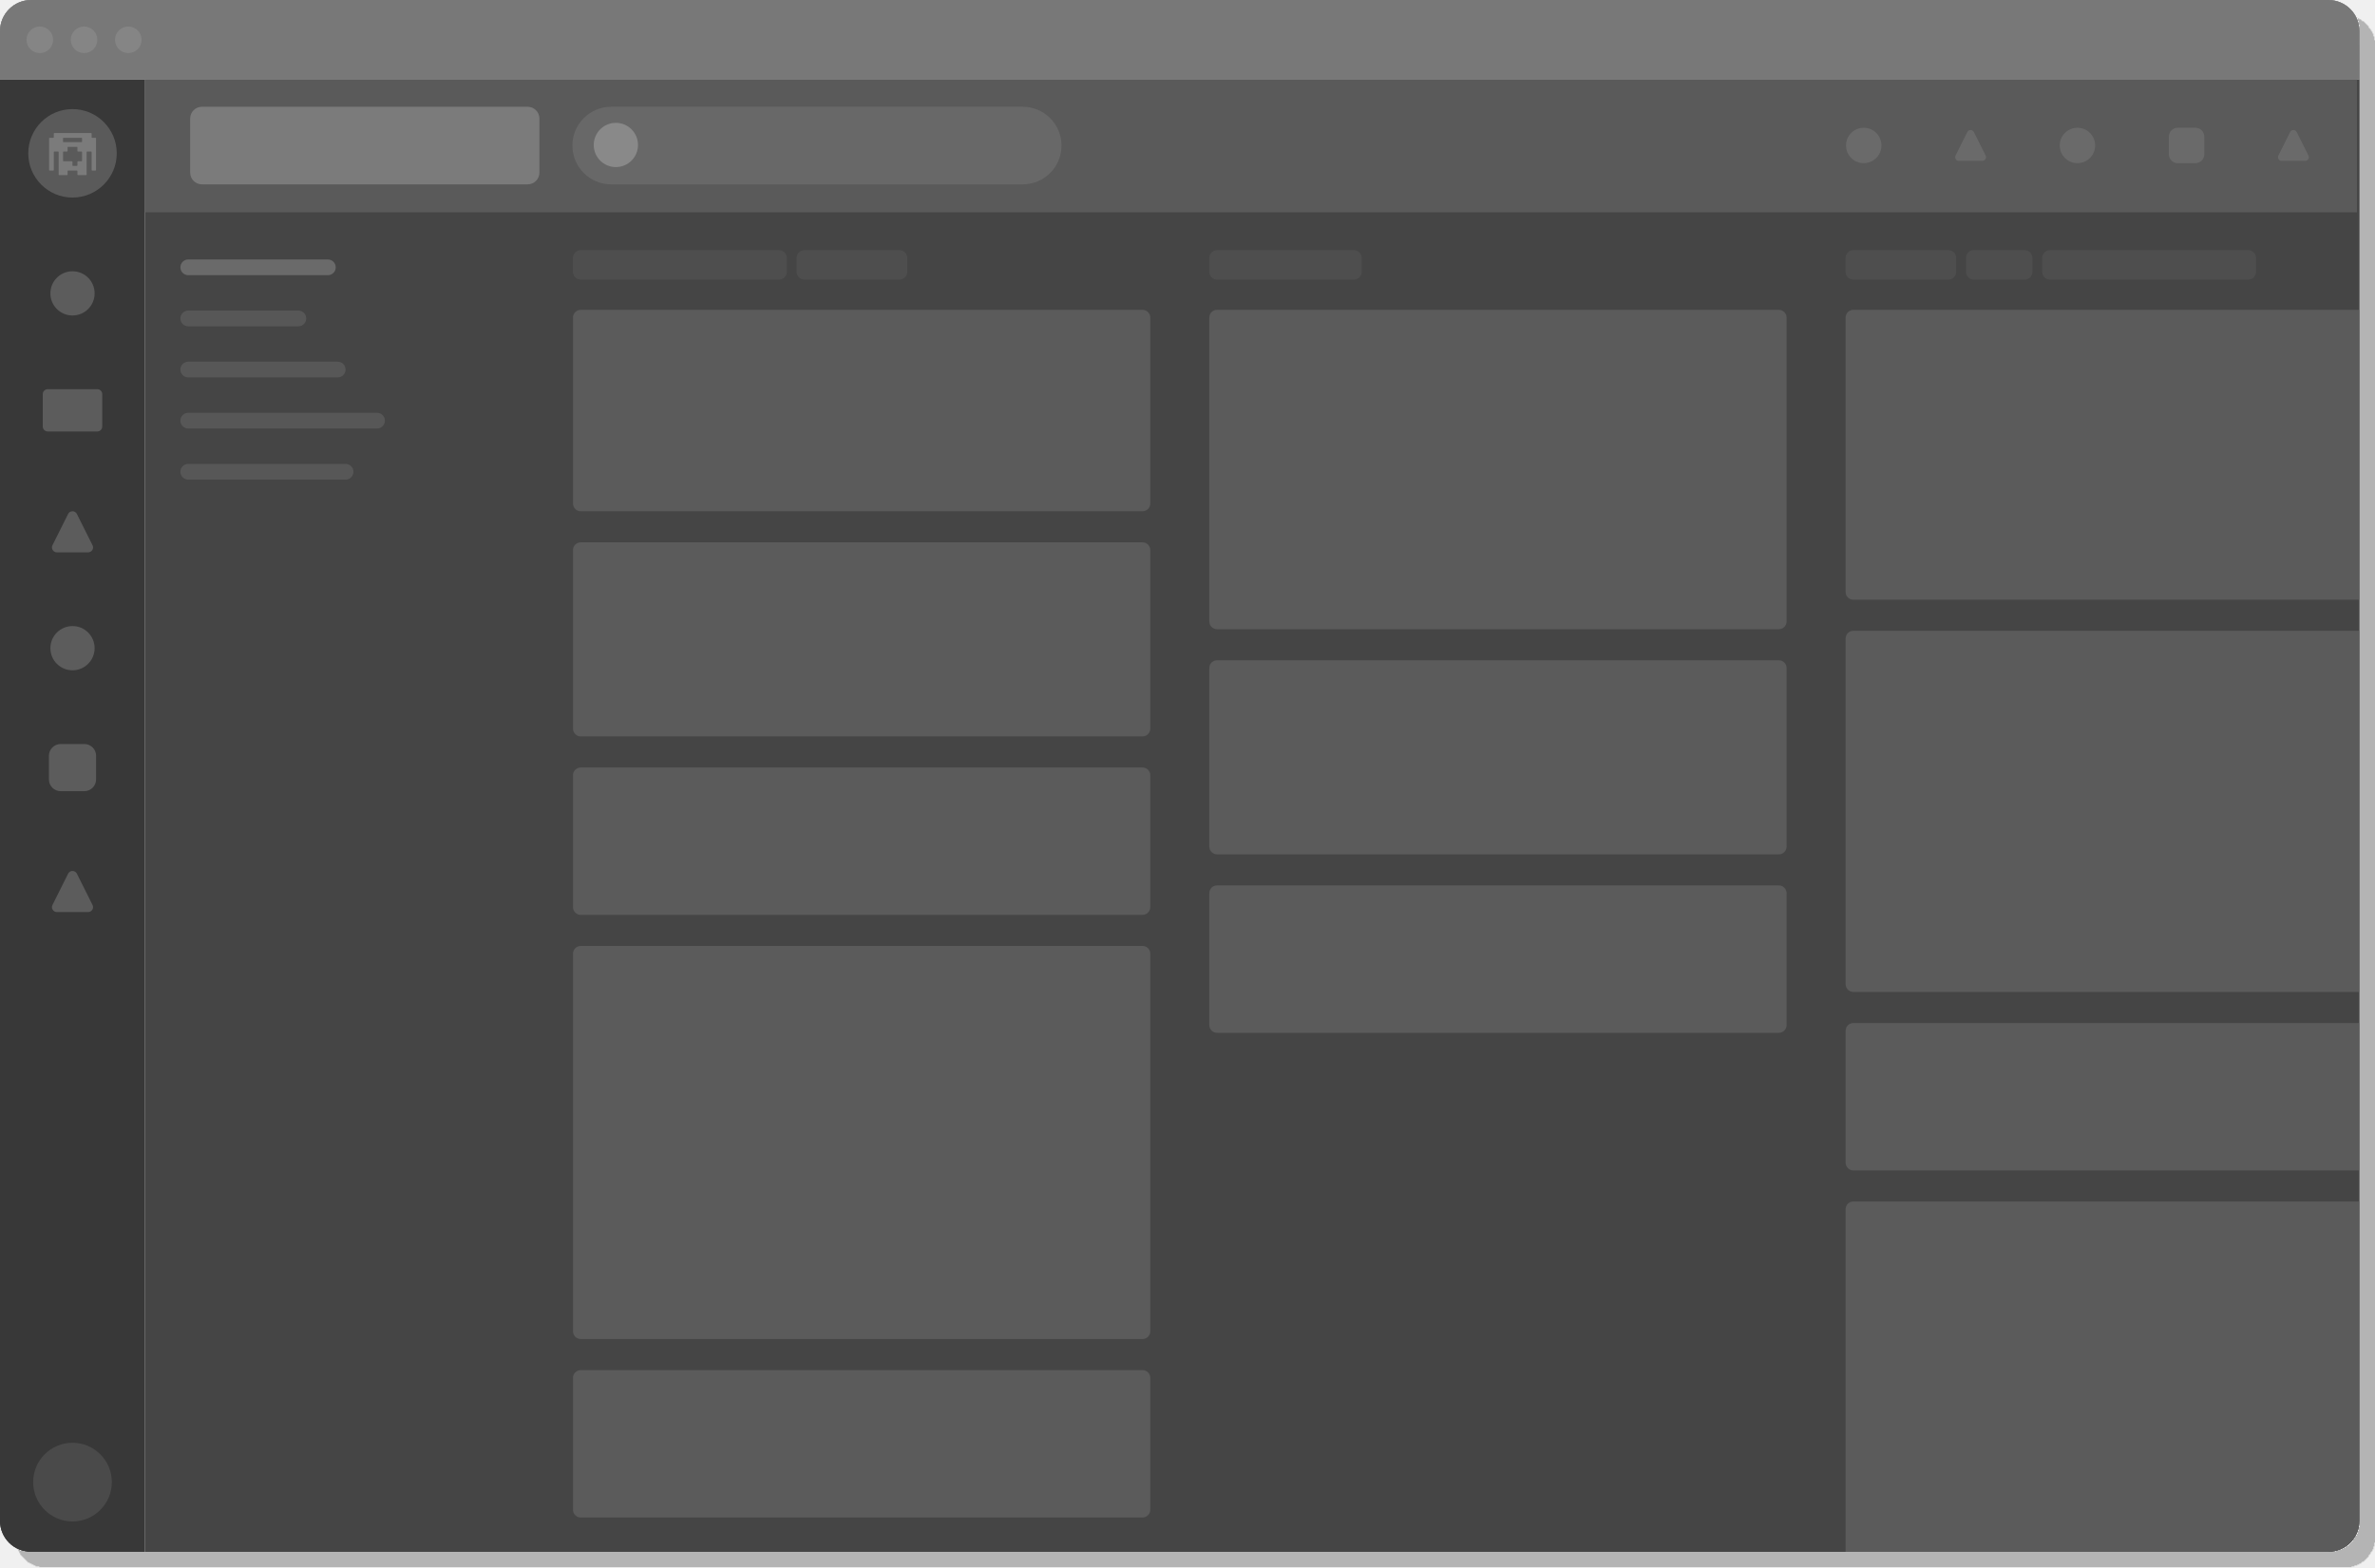
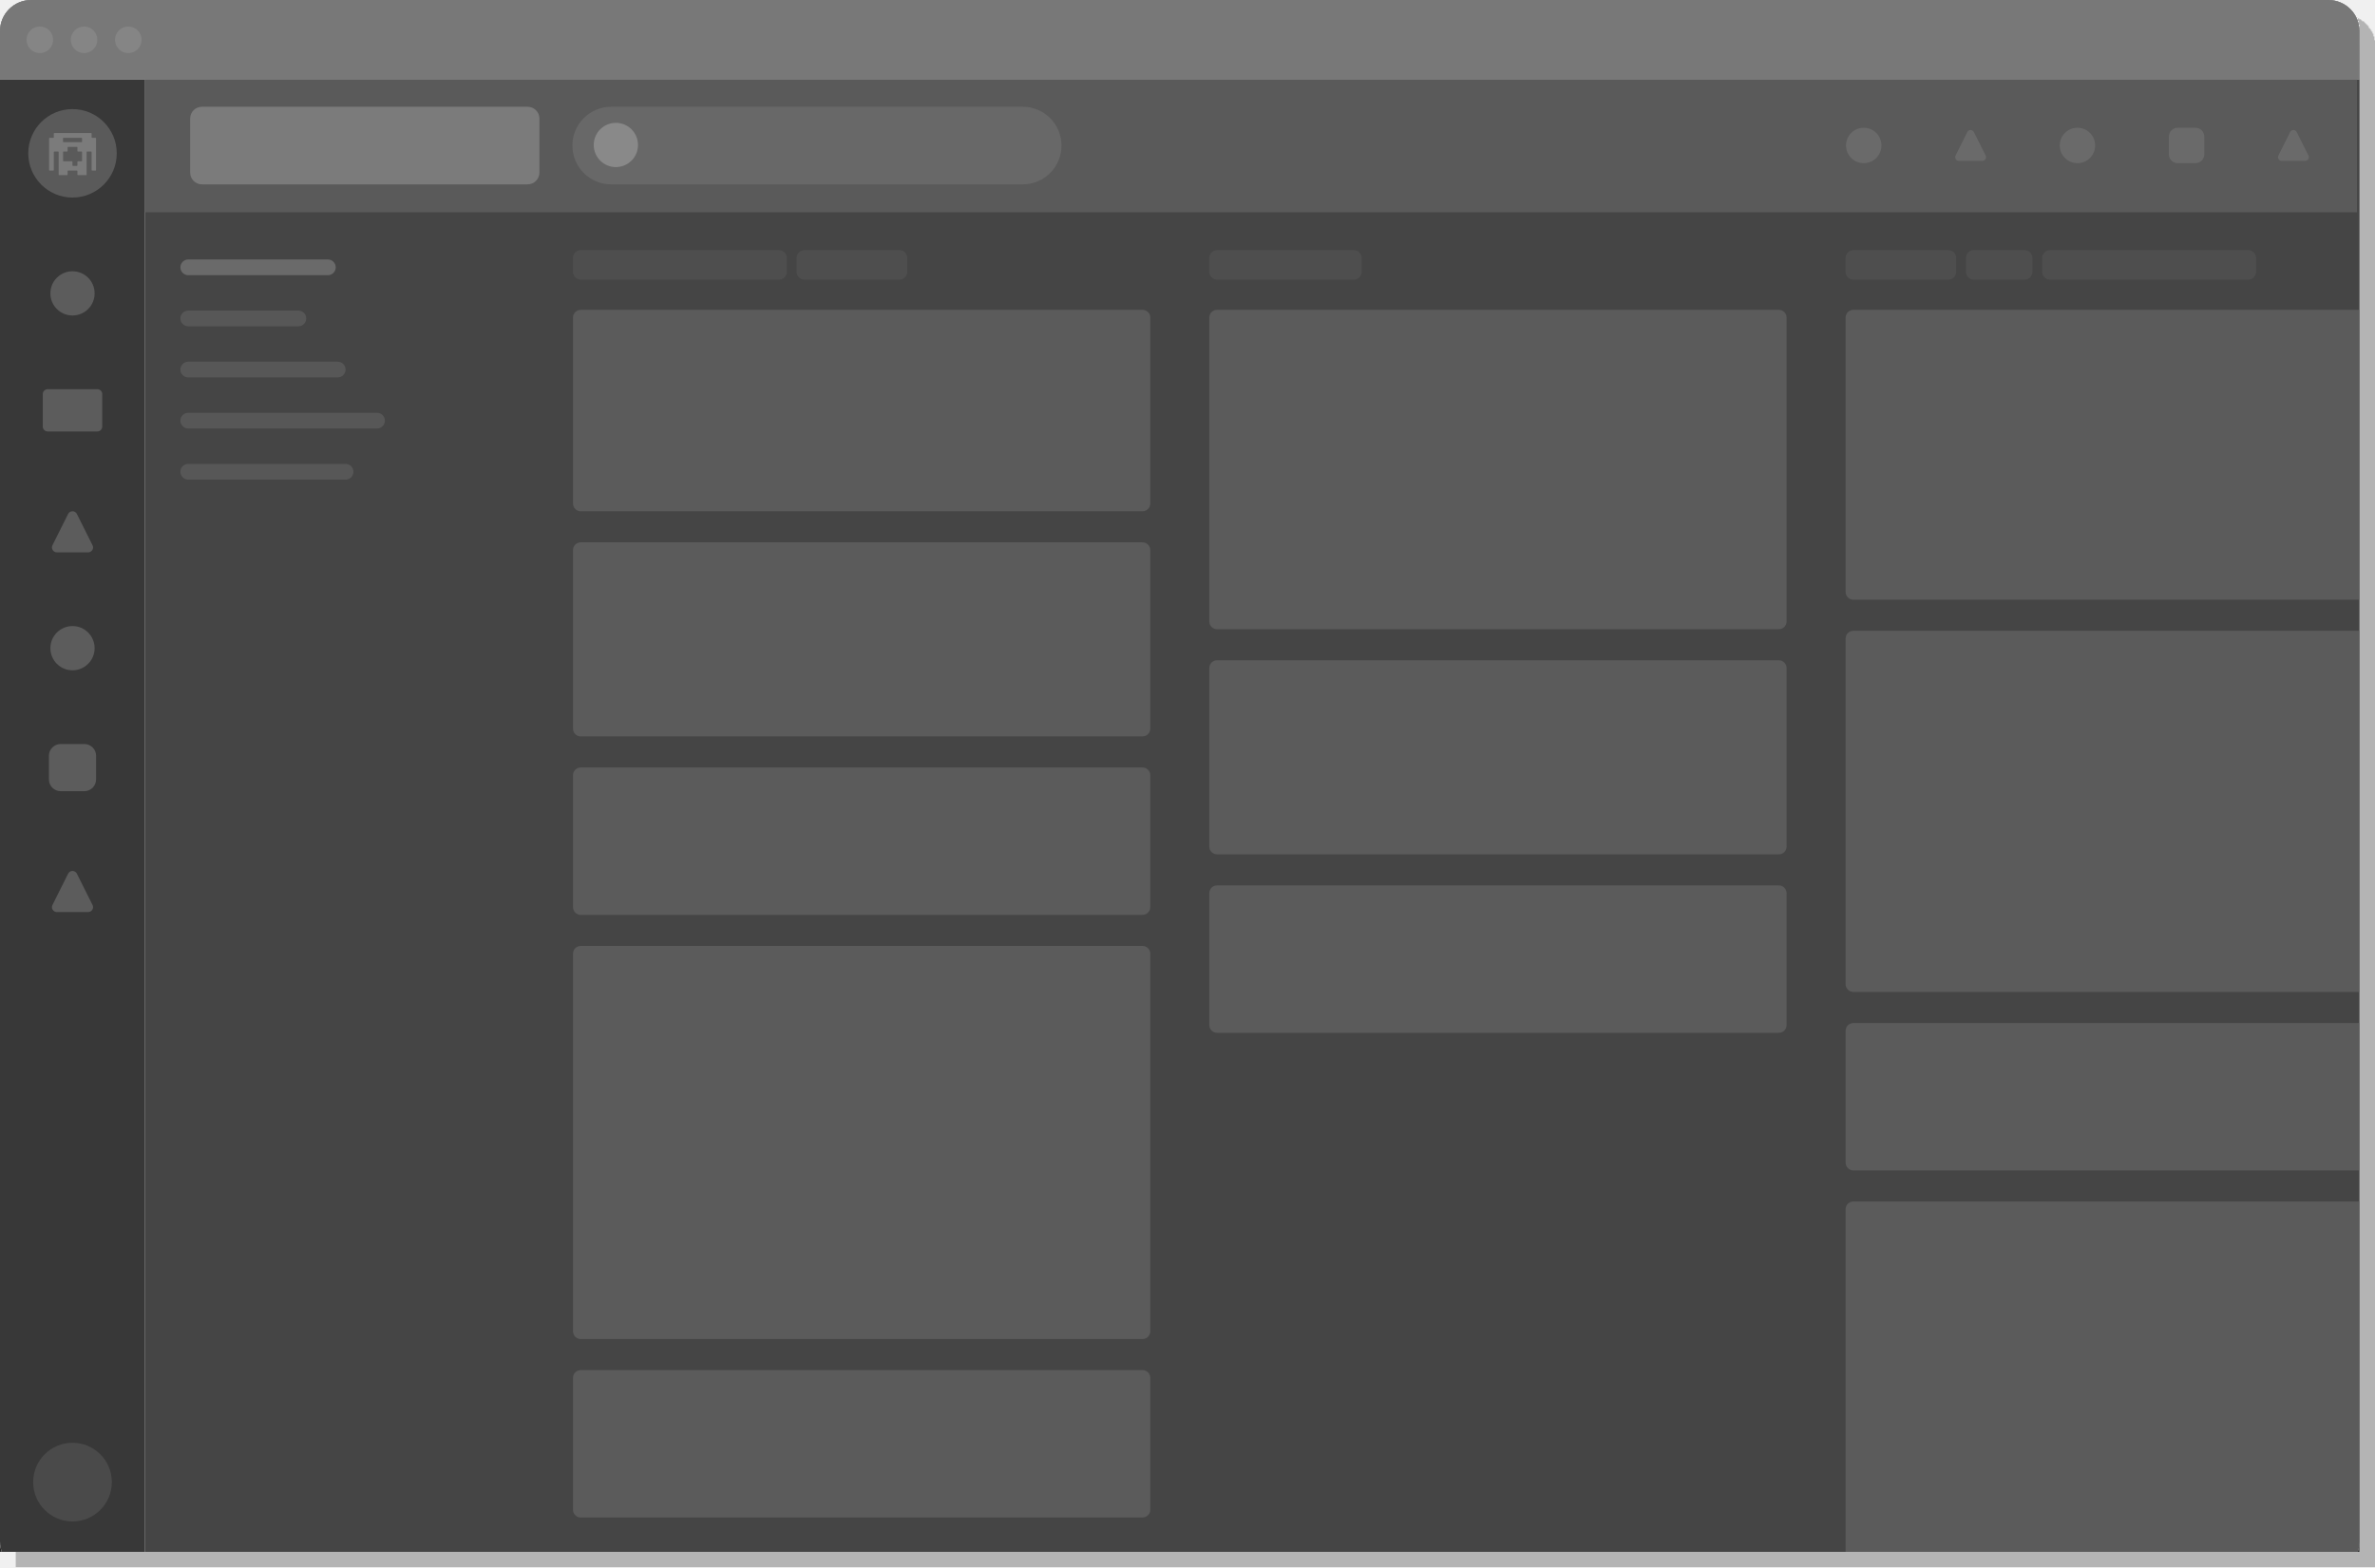
<svg xmlns="http://www.w3.org/2000/svg" width="1224" height="808" viewBox="0 0 1224 808" fill="none">
  <g filter="url(#filter0_d_1417_75501)">
    <g clip-path="url(#clip0_1417_75501)">
-       <g clip-path="url(#clip1_1417_75501)">
-         <rect width="1216" height="808.511" rx="16" fill="#2A2A2A" />
-         <g filter="url(#filter1_ddd_1417_75501)">
-           <g clip-path="url(#clip2_1417_75501)">
-             <rect width="1216" height="810.667" rx="16" fill="#EBEBEB" />
-             <rect width="1216" height="41.04" fill="#787878" />
-             <circle opacity="0.1" cx="20.52" cy="20.52" r="6.84" fill="white" />
-             <circle opacity="0.1" cx="43.32" cy="20.52" r="6.84" fill="white" />
-             <circle opacity="0.1" cx="66.12" cy="20.52" r="6.84" fill="white" />
-             <rect width="74.733" height="770.133" transform="translate(0 41.04)" fill="#383838" />
-             <rect x="14.567" y="56.24" width="45.6" height="45.6" rx="22.8" fill="#5A5A5A" />
-             <path d="M30.551 90.294H34.525C34.711 90.294 34.835 90.17 34.835 89.984V88.183C34.835 88.028 34.928 87.935 35.084 87.935H39.648C39.803 87.935 39.896 88.028 39.896 88.183V89.984C39.896 90.17 40.02 90.294 40.206 90.294H44.336C44.522 90.294 44.646 90.17 44.646 89.984V78.373C44.646 78.217 44.739 78.124 44.895 78.124H46.975C47.13 78.124 47.223 78.217 47.223 78.373V87.624C47.223 87.811 47.347 87.935 47.533 87.935H49.179C49.365 87.935 49.489 87.811 49.489 87.624V71.356C49.489 71.17 49.365 71.045 49.179 71.045H47.471C47.316 71.045 47.223 70.952 47.223 70.797V68.872C47.223 68.686 47.099 68.562 46.913 68.562H28.036C27.85 68.562 27.726 68.686 27.726 68.872V70.797C27.726 70.952 27.633 71.045 27.477 71.045H25.614C25.428 71.045 25.304 71.17 25.304 71.356V87.624C25.304 87.811 25.428 87.935 25.614 87.935H27.415C27.601 87.935 27.726 87.811 27.726 87.624V78.373C27.726 78.217 27.819 78.124 27.974 78.124H29.992C30.147 78.124 30.24 78.217 30.24 78.373V89.984C30.24 90.17 30.365 90.294 30.551 90.294ZM32.476 73.032V71.294C32.476 71.139 32.569 71.045 32.724 71.045H42.038C42.193 71.045 42.287 71.139 42.287 71.294V73.032C42.287 73.188 42.193 73.281 42.038 73.281H32.724C32.569 73.281 32.476 73.188 32.476 73.032ZM32.507 82.874V78.373C32.507 78.217 32.6 78.124 32.755 78.124H34.525C34.711 78.124 34.835 78 34.835 77.814V75.982C34.835 75.827 34.928 75.734 35.084 75.734H39.648C39.803 75.734 39.896 75.827 39.896 75.982V77.814C39.896 78 40.02 78.124 40.206 78.124H42.038C42.193 78.124 42.287 78.217 42.287 78.373V82.874C42.287 83.029 42.193 83.123 42.038 83.123H40.206C40.02 83.123 39.896 83.247 39.896 83.433V85.265C39.896 85.42 39.803 85.513 39.648 85.513H37.599C37.443 85.513 37.35 85.42 37.35 85.265V83.433C37.35 83.247 37.226 83.123 37.04 83.123H32.755C32.6 83.123 32.507 83.029 32.507 82.874Z" fill="#7B7B7B" />
-             <circle opacity="0.2" cx="37.367" cy="151.24" r="11.4" fill="#EBEBEB" />
-             <rect opacity="0.2" x="22.04" y="200.64" width="30.653" height="21.787" rx="2.533" fill="#EBEBEB" />
-             <path opacity="0.2" d="M35.101 264.958C36.034 263.091 38.699 263.091 39.632 264.958L47.693 281.08C48.536 282.765 47.311 284.747 45.428 284.747H29.306C27.422 284.747 26.198 282.765 27.04 281.08L35.101 264.958Z" fill="#EBEBEB" />
-             <circle opacity="0.2" cx="37.367" cy="334.147" r="11.4" fill="#EBEBEB" />
-             <rect opacity="0.2" x="25.206" y="383.547" width="24.32" height="24.32" rx="6.08" fill="#EBEBEB" />
-             <path opacity="0.2" d="M35.101 450.398C36.034 448.531 38.699 448.531 39.632 450.398L47.693 466.52C48.536 468.205 47.311 470.187 45.428 470.187H29.306C27.422 470.187 26.198 468.205 27.04 466.52L35.101 450.398Z" fill="#EBEBEB" />
-             <circle opacity="0.5" cx="37.367" cy="764.053" r="20.267" fill="#5C5C5C" />
-             <rect width="1173.96" height="831.187" transform="translate(74.7332 41.04)" fill="#454545" />
-             <rect width="1140" height="68.4" transform="translate(74.7332 41.04)" fill="#5A5A5A" />
-             <rect opacity="0.1" x="295" y="55.04" width="252.067" height="40" rx="20" fill="#EBEBEB" />
-             <circle opacity="0.3" cx="317.4" cy="74.733" r="11.4" fill="#D8D8D8" />
-             <rect opacity="0.2" x="98" y="55.04" width="180" height="40" rx="6.08" fill="white" />
-             <circle opacity="0.1" cx="960.513" cy="74.987" r="9.12" fill="white" />
-             <path opacity="0.1" d="M1013.88 68.091C1014.58 66.691 1016.58 66.691 1017.28 68.091L1023.33 80.183C1023.96 81.446 1023.04 82.932 1021.63 82.932H1009.54C1008.12 82.932 1007.2 81.446 1007.84 80.183L1013.88 68.091Z" fill="white" />
-             <circle opacity="0.1" cx="1070.65" cy="74.987" r="9.12" fill="white" />
-             <rect opacity="0.1" x="1117.77" y="65.867" width="18.24" height="18.24" rx="4.56" fill="white" />
-             <path opacity="0.1" d="M1180.26 68.091C1180.96 66.691 1182.96 66.691 1183.66 68.091L1189.7 80.183C1190.33 81.446 1189.42 82.933 1188 82.933H1175.91C1174.5 82.933 1173.58 81.446 1174.21 80.183L1180.26 68.091Z" fill="white" />
-             <rect opacity="0.2" x="92.973" y="133.76" width="80.053" height="8.107" rx="4.053" fill="white" />
-             <rect opacity="0.1" x="92.973" y="160.107" width="64.853" height="8.107" rx="4.053" fill="white" />
-             <rect opacity="0.1" x="92.973" y="186.453" width="85.12" height="8.107" rx="4.053" fill="white" />
-             <rect opacity="0.1" x="92.973" y="212.8" width="105.387" height="8.107" rx="4.053" fill="white" />
-             <rect opacity="0.1" x="92.973" y="239.147" width="89.173" height="8.107" rx="4.053" fill="white" />
-             <g opacity="0.5">
-               <rect opacity="0.1" x="295.295" y="128.947" width="110.2" height="15.2" rx="4.053" fill="white" />
-               <rect opacity="0.1" x="410.562" y="128.947" width="57" height="15.2" rx="4.053" fill="white" />
+       <path d="M0 16C0 7.163 7.163 0 16 0H1200C1208.84 0 1216 7.163 1216 16V800H0V16Z" fill="#2A2A2A" />
+       <g filter="url(#filter1_ddd_1417_75501)">
+         <g clip-path="url(#clip1_1417_75501)">
+           <rect width="1216" height="810.667" rx="16" fill="#EBEBEB" />
+           <rect width="1216" height="41.04" fill="#787878" />
+           <circle opacity="0.1" cx="20.52" cy="20.52" r="6.84" fill="white" />
+           <circle opacity="0.1" cx="43.32" cy="20.52" r="6.84" fill="white" />
+           <circle opacity="0.1" cx="66.12" cy="20.52" r="6.84" fill="white" />
+           <rect width="74.733" height="770.133" transform="translate(0 41.04)" fill="#383838" />
+           <rect x="14.567" y="56.24" width="45.6" height="45.6" rx="22.8" fill="#5A5A5A" />
+           <path d="M30.551 90.294H34.525C34.711 90.294 34.835 90.17 34.835 89.984V88.183C34.835 88.028 34.928 87.935 35.084 87.935H39.648C39.803 87.935 39.896 88.028 39.896 88.183V89.984C39.896 90.17 40.02 90.294 40.206 90.294H44.336C44.522 90.294 44.646 90.17 44.646 89.984V78.373C44.646 78.217 44.739 78.124 44.895 78.124H46.975C47.13 78.124 47.223 78.217 47.223 78.373V87.624C47.223 87.811 47.347 87.935 47.533 87.935H49.179C49.365 87.935 49.489 87.811 49.489 87.624V71.356C49.489 71.17 49.365 71.045 49.179 71.045H47.471C47.316 71.045 47.223 70.952 47.223 70.797V68.872C47.223 68.686 47.099 68.562 46.913 68.562H28.036C27.85 68.562 27.726 68.686 27.726 68.872V70.797C27.726 70.952 27.633 71.045 27.477 71.045H25.614C25.428 71.045 25.304 71.17 25.304 71.356V87.624C25.304 87.811 25.428 87.935 25.614 87.935H27.415C27.601 87.935 27.726 87.811 27.726 87.624V78.373C27.726 78.217 27.819 78.124 27.974 78.124H29.992C30.147 78.124 30.24 78.217 30.24 78.373V89.984C30.24 90.17 30.365 90.294 30.551 90.294ZM32.476 73.032V71.294C32.476 71.139 32.569 71.045 32.724 71.045H42.038C42.193 71.045 42.287 71.139 42.287 71.294V73.032C42.287 73.188 42.193 73.281 42.038 73.281H32.724C32.569 73.281 32.476 73.188 32.476 73.032ZM32.507 82.874V78.373C32.507 78.217 32.6 78.124 32.755 78.124H34.525C34.711 78.124 34.835 78 34.835 77.814V75.982C34.835 75.827 34.928 75.734 35.084 75.734H39.648C39.803 75.734 39.896 75.827 39.896 75.982V77.814C39.896 78 40.02 78.124 40.206 78.124H42.038C42.193 78.124 42.287 78.217 42.287 78.373V82.874C42.287 83.029 42.193 83.123 42.038 83.123H40.206C40.02 83.123 39.896 83.247 39.896 83.433V85.265C39.896 85.42 39.803 85.513 39.648 85.513H37.599C37.443 85.513 37.35 85.42 37.35 85.265V83.433C37.35 83.247 37.226 83.123 37.04 83.123H32.755C32.6 83.123 32.507 83.029 32.507 82.874Z" fill="#7B7B7B" />
+           <circle opacity="0.2" cx="37.367" cy="151.24" r="11.4" fill="#EBEBEB" />
+           <rect opacity="0.2" x="22.04" y="200.64" width="30.653" height="21.787" rx="2.533" fill="#EBEBEB" />
+           <path opacity="0.2" d="M35.101 264.958C36.034 263.091 38.699 263.091 39.632 264.958L47.693 281.08C48.536 282.765 47.311 284.747 45.428 284.747H29.306C27.422 284.747 26.198 282.765 27.04 281.08L35.101 264.958Z" fill="#EBEBEB" />
+           <circle opacity="0.2" cx="37.367" cy="334.147" r="11.4" fill="#EBEBEB" />
+           <rect opacity="0.2" x="25.206" y="383.547" width="24.32" height="24.32" rx="6.08" fill="#EBEBEB" />
+           <path opacity="0.2" d="M35.101 450.398C36.034 448.531 38.699 448.531 39.632 450.398L47.693 466.52C48.536 468.205 47.311 470.187 45.428 470.187H29.306C27.422 470.187 26.198 468.205 27.04 466.52L35.101 450.398Z" fill="#EBEBEB" />
+           <circle opacity="0.5" cx="37.367" cy="764.053" r="20.267" fill="#5C5C5C" />
+           <rect width="1173.96" height="831.187" transform="translate(74.7332 41.04)" fill="#454545" />
+           <rect width="1140" height="68.4" transform="translate(74.7332 41.04)" fill="#5A5A5A" />
+           <rect opacity="0.1" x="295" y="55.04" width="252.067" height="40" rx="20" fill="#EBEBEB" />
+           <circle opacity="0.3" cx="317.4" cy="74.733" r="11.4" fill="#D8D8D8" />
+           <rect opacity="0.2" x="98" y="55.04" width="180" height="40" rx="6.08" fill="white" />
+           <circle opacity="0.1" cx="960.513" cy="74.987" r="9.12" fill="white" />
+           <path opacity="0.1" d="M1013.88 68.091C1014.58 66.691 1016.58 66.691 1017.28 68.091L1023.33 80.183C1023.96 81.446 1023.04 82.932 1021.63 82.932H1009.54C1008.12 82.932 1007.2 81.446 1007.84 80.183L1013.88 68.091Z" fill="white" />
+           <circle opacity="0.1" cx="1070.65" cy="74.987" r="9.12" fill="white" />
+           <rect opacity="0.1" x="1117.77" y="65.867" width="18.24" height="18.24" rx="4.56" fill="white" />
+           <path opacity="0.1" d="M1180.26 68.091C1180.96 66.691 1182.96 66.691 1183.66 68.091L1189.7 80.183C1190.33 81.446 1189.42 82.933 1188 82.933H1175.91C1174.5 82.933 1173.58 81.446 1174.21 80.183L1180.26 68.091Z" fill="white" />
+           <rect opacity="0.2" x="92.973" y="133.76" width="80.053" height="8.107" rx="4.053" fill="white" />
+           <rect opacity="0.1" x="92.973" y="160.107" width="64.853" height="8.107" rx="4.053" fill="white" />
+           <rect opacity="0.1" x="92.973" y="186.453" width="85.12" height="8.107" rx="4.053" fill="white" />
+           <rect opacity="0.1" x="92.973" y="212.8" width="105.387" height="8.107" rx="4.053" fill="white" />
+           <rect opacity="0.1" x="92.973" y="239.147" width="89.173" height="8.107" rx="4.053" fill="white" />
+           <g opacity="0.5">
+             <rect opacity="0.1" x="295.295" y="128.947" width="110.2" height="15.2" rx="4.053" fill="white" />
+             <rect opacity="0.1" x="410.562" y="128.947" width="57" height="15.2" rx="4.053" fill="white" />
+           </g>
+           <g opacity="0.66">
+             <g clip-path="url(#clip2_1417_75501)">
+               <rect x="295.295" y="159.707" width="297.532" height="103.867" rx="4" fill="#656565" />
            </g>
-             <g opacity="0.66">
-               <g clip-path="url(#clip3_1417_75501)">
-                 <rect x="295.295" y="159.707" width="297.532" height="103.867" rx="4" fill="#656565" />
-               </g>
+           </g>
+           <g opacity="0.66">
+             <rect x="295.295" y="279.573" width="297.532" height="100.067" rx="4" fill="#656565" />
+           </g>
+           <g opacity="0.66">
+             <rect x="295.295" y="395.64" width="297.532" height="76" rx="4" fill="#656565" />
+           </g>
+           <g opacity="0.66">
+             <rect x="295.295" y="487.64" width="297.532" height="202.667" rx="4" fill="#656565" />
+           </g>
+           <g opacity="0.66">
+             <rect x="295.295" y="706.307" width="297.532" height="76" rx="4" fill="#656565" />
+           </g>
+           <g opacity="0.5">
+             <rect opacity="0.1" x="623.227" y="128.947" width="78.533" height="15.2" rx="4.053" fill="white" />
+           </g>
+           <g opacity="0.66">
+             <g clip-path="url(#clip3_1417_75501)">
+               <rect x="623.227" y="159.707" width="297.532" height="164.667" rx="4" fill="#656565" />
            </g>
-             <g opacity="0.66">
-               <rect x="295.295" y="279.573" width="297.532" height="100.067" rx="4" fill="#656565" />
+           </g>
+           <g opacity="0.66">
+             <rect x="623.227" y="340.373" width="297.532" height="100.067" rx="4" fill="#656565" />
+           </g>
+           <g opacity="0.66">
+             <rect x="623.227" y="456.44" width="297.532" height="76" rx="4" fill="#656565" />
+           </g>
+           <g opacity="0.5">
+             <rect opacity="0.1" x="951.159" y="128.947" width="57" height="15.2" rx="4.053" fill="white" />
+             <rect opacity="0.1" x="1013.23" y="128.947" width="34.2" height="15.2" rx="4.053" fill="white" />
+             <rect opacity="0.1" x="1052.49" y="128.947" width="110.2" height="15.2" rx="4.053" fill="white" />
+           </g>
+           <g opacity="0.66">
+             <g clip-path="url(#clip4_1417_75501)">
+               <rect x="951.159" y="159.707" width="297.532" height="149.467" rx="4" fill="#656565" />
            </g>
-             <g opacity="0.66">
-               <rect x="295.295" y="395.64" width="297.532" height="76" rx="4" fill="#656565" />
-             </g>
-             <g opacity="0.66">
-               <rect x="295.295" y="487.64" width="297.532" height="202.667" rx="4" fill="#656565" />
-             </g>
-             <g opacity="0.66">
-               <rect x="295.295" y="706.307" width="297.532" height="76" rx="4" fill="#656565" />
-             </g>
-             <g opacity="0.5">
-               <rect opacity="0.1" x="623.227" y="128.947" width="78.533" height="15.2" rx="4.053" fill="white" />
-             </g>
-             <g opacity="0.66">
-               <g clip-path="url(#clip4_1417_75501)">
-                 <rect x="623.227" y="159.707" width="297.532" height="164.667" rx="4" fill="#656565" />
-               </g>
-             </g>
-             <g opacity="0.66">
-               <rect x="623.227" y="340.373" width="297.532" height="100.067" rx="4" fill="#656565" />
-             </g>
-             <g opacity="0.66">
-               <rect x="623.227" y="456.44" width="297.532" height="76" rx="4" fill="#656565" />
-             </g>
-             <g opacity="0.5">
-               <rect opacity="0.1" x="951.159" y="128.947" width="57" height="15.2" rx="4.053" fill="white" />
-               <rect opacity="0.1" x="1013.23" y="128.947" width="34.2" height="15.2" rx="4.053" fill="white" />
-               <rect opacity="0.1" x="1052.49" y="128.947" width="110.2" height="15.2" rx="4.053" fill="white" />
-             </g>
-             <g opacity="0.66">
-               <g clip-path="url(#clip5_1417_75501)">
-                 <rect x="951.159" y="159.707" width="297.532" height="149.467" rx="4" fill="#656565" />
-               </g>
-             </g>
-             <g opacity="0.66">
-               <rect x="951.159" y="325.173" width="297.532" height="186.2" rx="4" fill="#656565" />
-             </g>
-             <g opacity="0.66">
-               <rect x="951.159" y="527.373" width="297.532" height="76" rx="4" fill="#656565" />
-             </g>
-             <g opacity="0.66">
-               <rect x="951.159" y="619.373" width="297.532" height="202.667" rx="4" fill="#656565" />
-             </g>
+           </g>
+           <g opacity="0.66">
+             <rect x="951.159" y="325.173" width="297.532" height="186.2" rx="4" fill="#656565" />
+           </g>
+           <g opacity="0.66">
+             <rect x="951.159" y="527.373" width="297.532" height="76" rx="4" fill="#656565" />
+           </g>
+           <g opacity="0.66">
+             <rect x="951.159" y="619.373" width="297.532" height="202.667" rx="4" fill="#656565" />
          </g>
        </g>
      </g>
    </g>
  </g>
  <defs>
    <filter id="filter0_d_1417_75501" x="0" y="0" width="1224" height="808" filterUnits="userSpaceOnUse" color-interpolation-filters="sRGB">
      <feFlood flood-opacity="0" result="BackgroundImageFix" />
      <feColorMatrix in="SourceAlpha" type="matrix" values="0 0 0 0 0 0 0 0 0 0 0 0 0 0 0 0 0 0 127 0" result="hardAlpha" />
      <feOffset dx="8" dy="8" />
      <feComposite in2="hardAlpha" operator="out" />
      <feColorMatrix type="matrix" values="0 0 0 0 0 0 0 0 0 0 0 0 0 0 0 0 0 0 0.25 0" />
      <feBlend mode="normal" in2="BackgroundImageFix" result="effect1_dropShadow_1417_75501" />
      <feBlend mode="normal" in="SourceGraphic" in2="effect1_dropShadow_1417_75501" result="shape" />
    </filter>
    <filter id="filter1_ddd_1417_75501" x="-48.64" y="-16.213" width="1313.28" height="907.947" filterUnits="userSpaceOnUse" color-interpolation-filters="sRGB">
      <feFlood flood-opacity="0" result="BackgroundImageFix" />
      <feColorMatrix in="SourceAlpha" type="matrix" values="0 0 0 0 0 0 0 0 0 0 0 0 0 0 0 0 0 0 127 0" result="hardAlpha" />
      <feOffset dy="4.053" />
      <feGaussianBlur stdDeviation="4.053" />
      <feColorMatrix type="matrix" values="0 0 0 0 0.146 0 0 0 0 0.145 0 0 0 0 0.153 0 0 0 0.1 0" />
      <feBlend mode="normal" in2="BackgroundImageFix" result="effect1_dropShadow_1417_75501" />
      <feColorMatrix in="SourceAlpha" type="matrix" values="0 0 0 0 0 0 0 0 0 0 0 0 0 0 0 0 0 0 127 0" result="hardAlpha" />
      <feOffset dy="32.427" />
      <feGaussianBlur stdDeviation="24.32" />
      <feColorMatrix type="matrix" values="0 0 0 0 0.146 0 0 0 0 0.145 0 0 0 0 0.153 0 0 0 0.1 0" />
      <feBlend mode="normal" in2="effect1_dropShadow_1417_75501" result="effect2_dropShadow_1417_75501" />
      <feColorMatrix in="SourceAlpha" type="matrix" values="0 0 0 0 0 0 0 0 0 0 0 0 0 0 0 0 0 0 127 0" result="hardAlpha" />
      <feOffset />
      <feGaussianBlur stdDeviation="2.027" />
      <feColorMatrix type="matrix" values="0 0 0 0 0.146 0 0 0 0 0.145 0 0 0 0 0.153 0 0 0 0.1 0" />
      <feBlend mode="normal" in2="effect2_dropShadow_1417_75501" result="effect3_dropShadow_1417_75501" />
      <feBlend mode="normal" in="SourceGraphic" in2="effect3_dropShadow_1417_75501" result="shape" />
    </filter>
    <clipPath id="clip0_1417_75501">
-       <path d="M0 16C0 7.163 7.163 0 16 0H1200C1208.84 0 1216 7.163 1216 16V784C1216 792.837 1208.84 800 1200 800H16C7.163 800 0 792.837 0 784V16Z" fill="white" />
+       <path d="M0 16C0 7.163 7.163 0 16 0H1200C1208.84 0 1216 7.163 1216 16V800H0V16Z" fill="white" />
    </clipPath>
    <clipPath id="clip1_1417_75501">
-       <rect width="1216" height="808.511" rx="16" fill="white" />
+       <rect width="1216" height="810.667" rx="16" fill="white" />
    </clipPath>
    <clipPath id="clip2_1417_75501">
-       <rect width="1216" height="810.667" rx="16" fill="white" />
+       <rect x="295.295" y="159.707" width="297.532" height="103.867" rx="4" fill="white" />
    </clipPath>
    <clipPath id="clip3_1417_75501">
-       <rect x="295.295" y="159.707" width="297.532" height="103.867" rx="4" fill="white" />
+       <rect x="623.227" y="159.707" width="297.532" height="164.667" rx="4" fill="white" />
    </clipPath>
    <clipPath id="clip4_1417_75501">
-       <rect x="623.227" y="159.707" width="297.532" height="164.667" rx="4" fill="white" />
-     </clipPath>
-     <clipPath id="clip5_1417_75501">
      <rect x="951.159" y="159.707" width="297.532" height="149.467" rx="4" fill="white" />
    </clipPath>
  </defs>
</svg>
